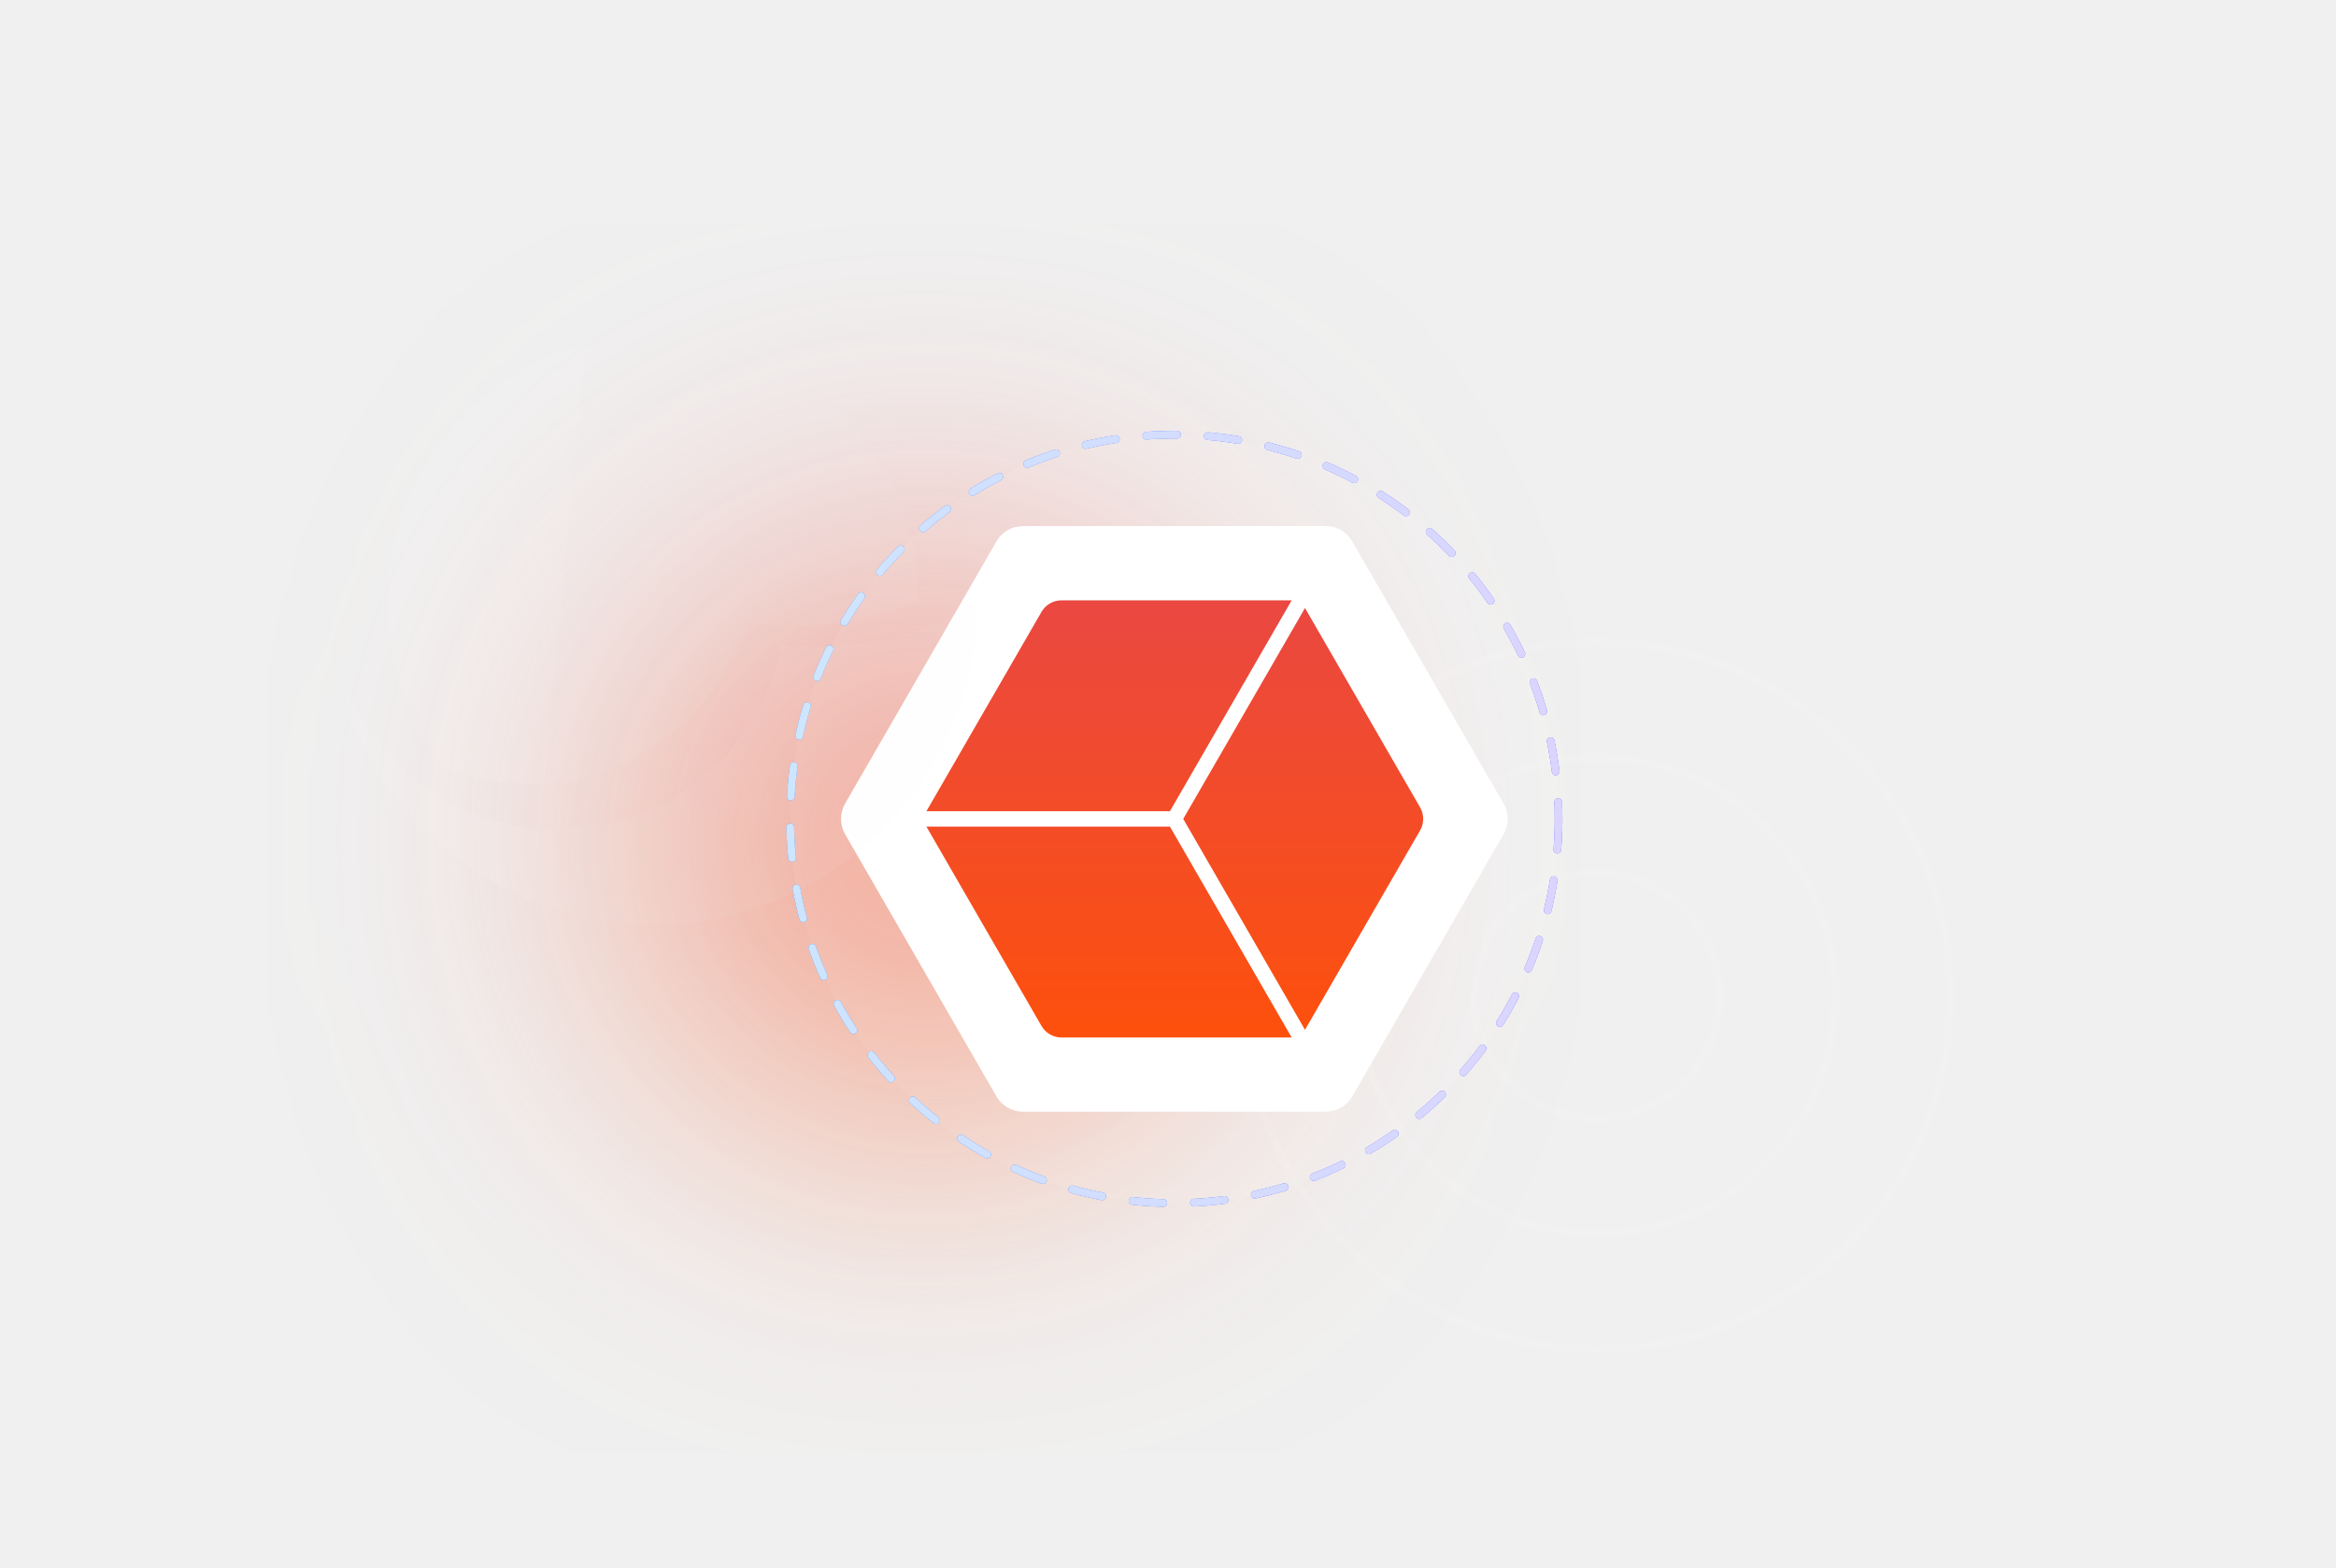
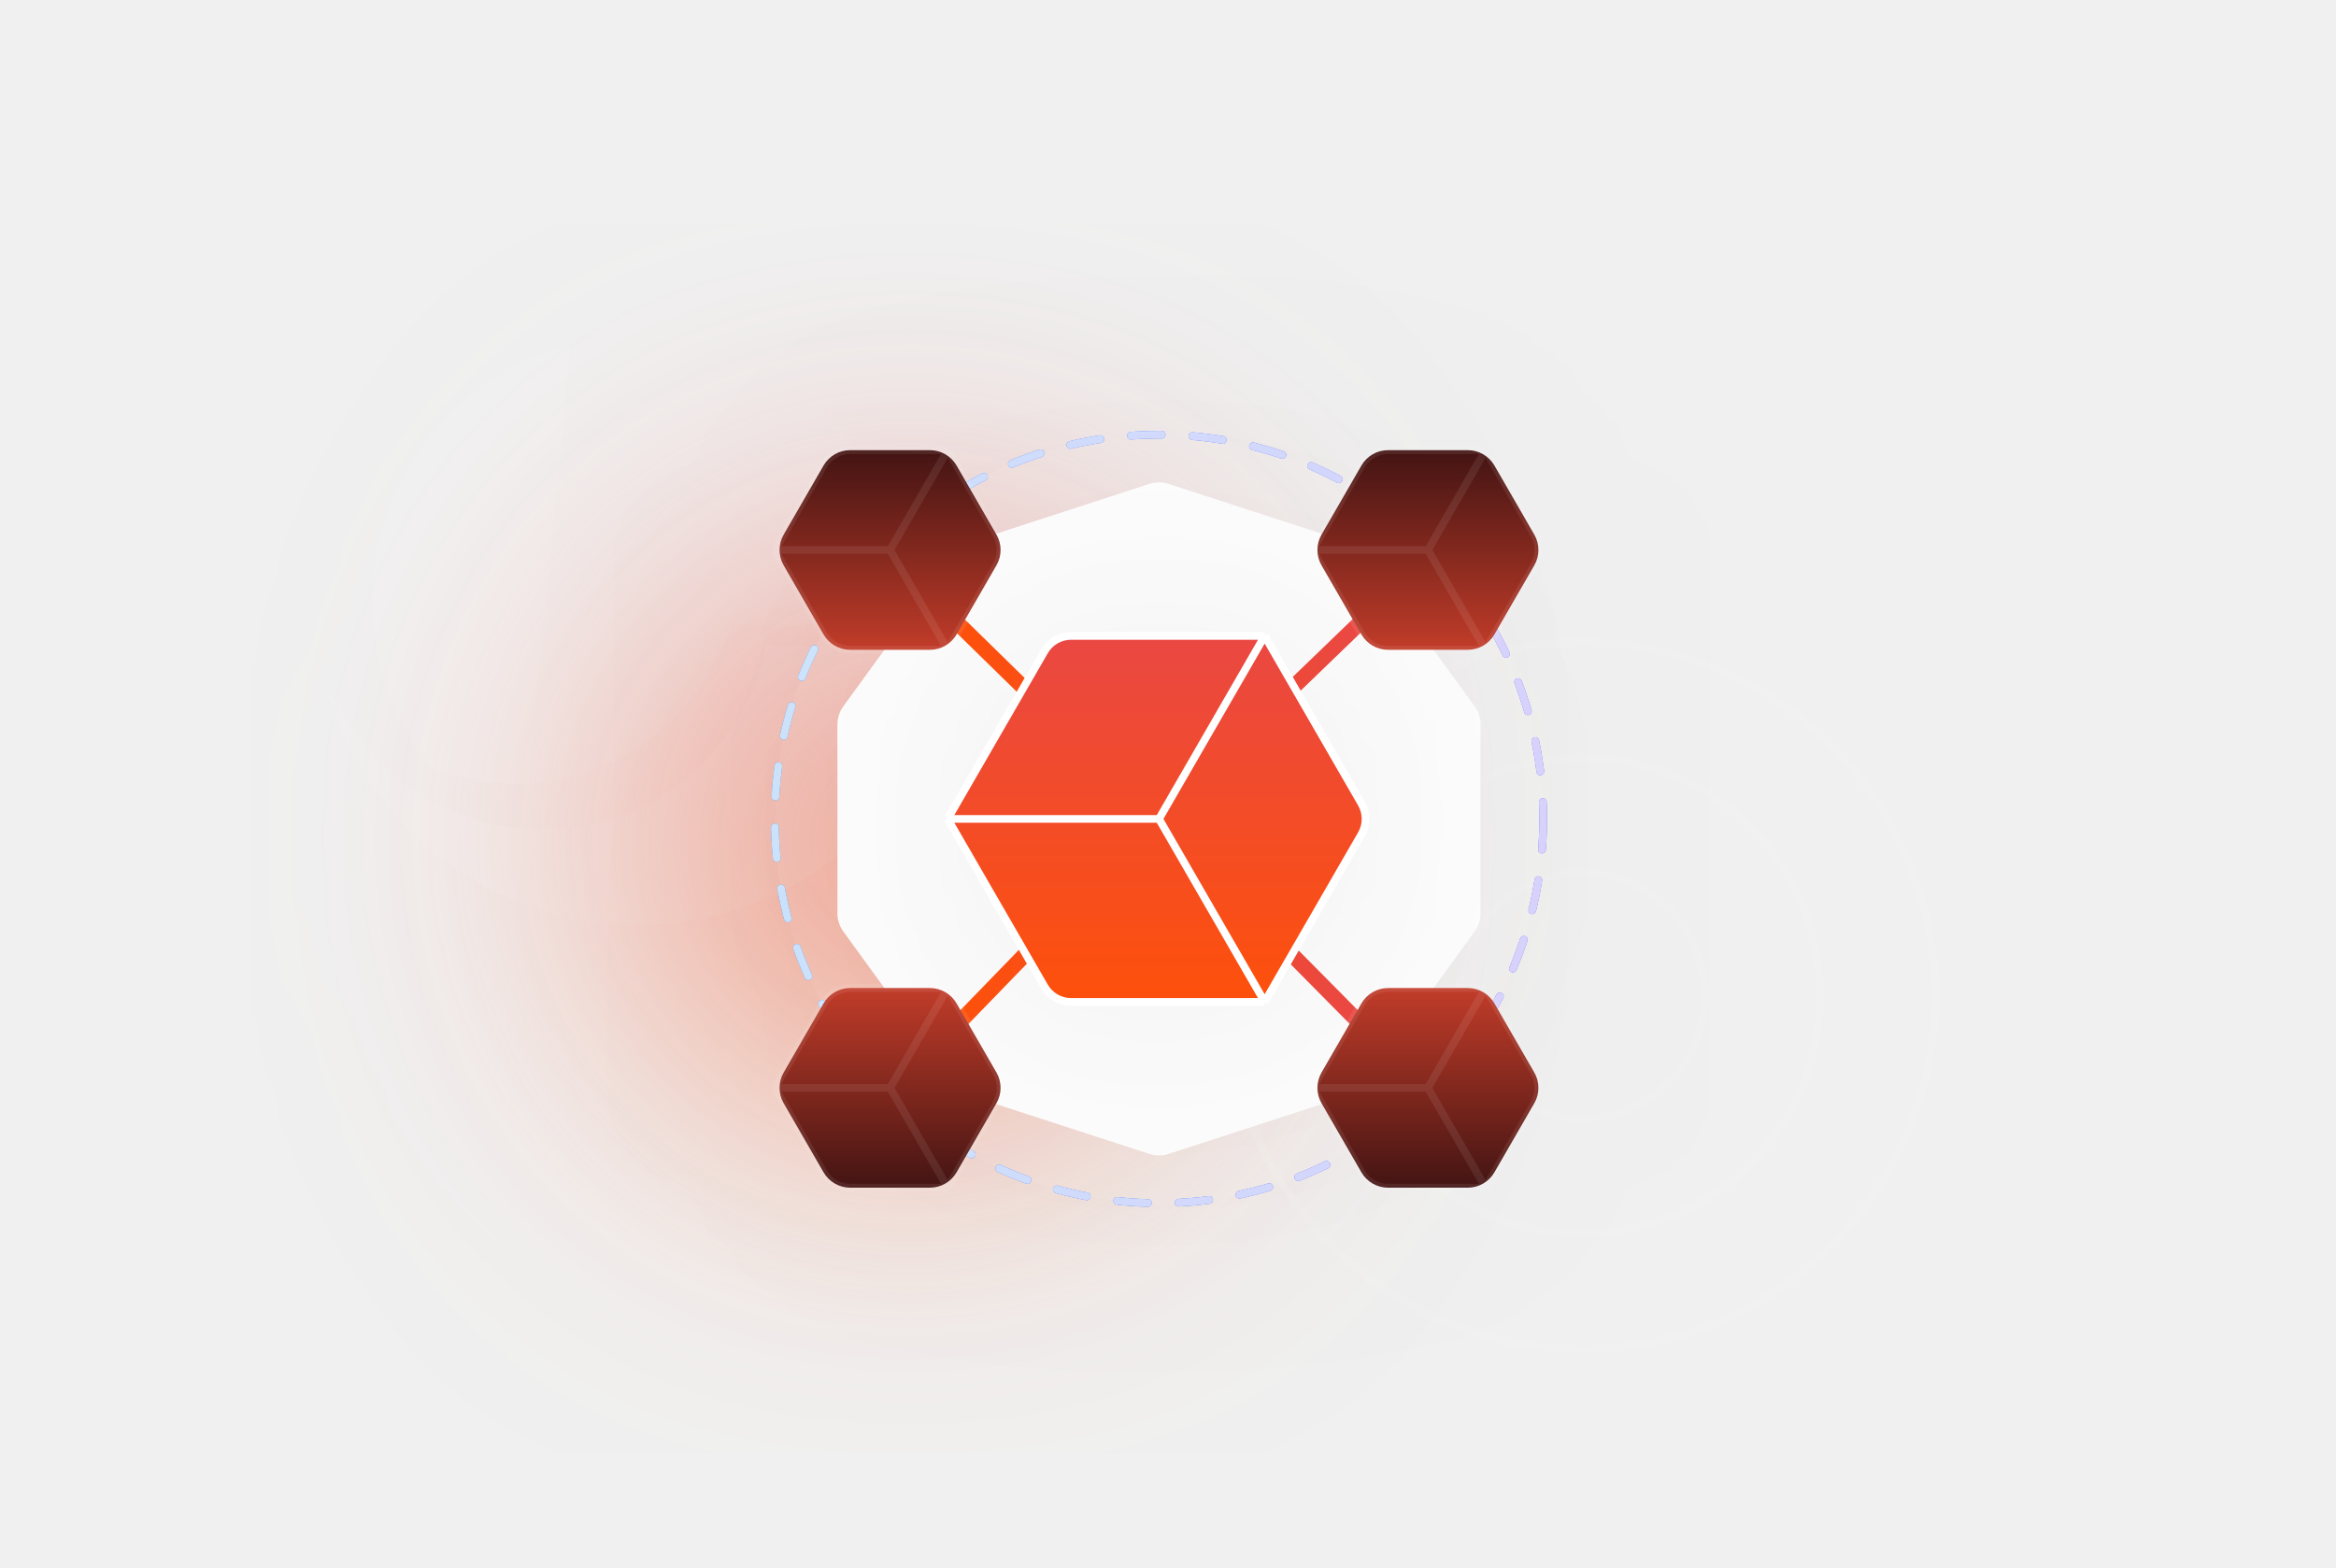
<svg xmlns="http://www.w3.org/2000/svg" width="304" height="204" viewBox="0 0 304 204" fill="none">
-   <g opacity="0.5" filter="url(#filter0_f_1_2)">
-     <path d="M78.828 109.066L99.578 73.126H141.078L161.828 109.066L141.078 145.006H99.578L78.828 109.066Z" fill="url(#paint0_linear_1_2)" />
+   <g opacity="0.5" filter="url(#filter0_f_18_104)">
+     <path d="M76.827 109.066L97.577 73.126H139.077L159.827 109.066L139.077 145.006H97.577L76.827 109.066Z" fill="url(#paint0_linear_18_104)" />
  </g>
-   <circle cx="207.828" cy="129.567" r="31" stroke="white" stroke-opacity="0.08" />
-   <circle cx="207.828" cy="129.566" r="16" stroke="white" stroke-opacity="0.08" />
-   <circle cx="207.828" cy="129.567" r="46" stroke="white" stroke-opacity="0.08" />
-   <circle cx="152.828" cy="106.566" r="50" fill="white" fill-opacity="0.06" />
-   <circle cx="152.828" cy="106.566" r="50" stroke="url(#paint1_linear_1_2)" stroke-linecap="round" stroke-dasharray="4 4" />
-   <circle cx="152.828" cy="106.566" r="50" stroke="white" stroke-opacity="0.8" stroke-linecap="round" stroke-dasharray="4 4" />
-   <path d="M109.982 108.566C109.268 107.329 109.268 105.804 109.982 104.566L129.673 70.461C130.387 69.224 131.708 68.461 133.137 68.461H172.518C173.947 68.461 175.268 69.224 175.982 70.461L195.673 104.566C196.387 105.804 196.387 107.329 195.673 108.566L175.982 142.672C175.268 143.909 173.947 144.672 172.518 144.672H133.137C131.708 144.672 130.387 143.909 129.673 142.672L109.982 108.566Z" fill="white" />
-   <path d="M119.982 108.566C119.268 107.329 119.268 105.804 119.982 104.566L134.673 79.121C135.387 77.884 136.708 77.121 138.137 77.121H167.518C168.947 77.121 170.268 77.884 170.982 79.121L185.673 104.566C186.387 105.804 186.387 107.329 185.673 108.566L170.982 134.011C170.268 135.249 168.947 136.011 167.518 136.011H138.137C136.708 136.011 135.387 135.249 134.673 134.011L119.982 108.566Z" fill="url(#paint2_linear_1_2)" />
-   <path d="M118.828 106.566L134.673 79.121C135.387 77.884 136.708 77.121 138.137 77.121H169.828M118.828 106.566L134.673 134.011C135.387 135.249 136.708 136.011 138.137 136.011H169.828M118.828 106.566H152.828M169.828 77.121L185.673 104.566C186.387 105.804 186.387 107.329 185.673 108.566L169.828 136.011M169.828 77.121L152.828 106.566M169.828 136.011L152.828 106.566" stroke="white" stroke-width="2" />
+   <circle cx="205.827" cy="129.567" r="31" stroke="white" stroke-opacity="0.08" />
+   <circle cx="205.827" cy="129.566" r="16" stroke="white" stroke-opacity="0.08" />
+   <circle cx="205.827" cy="129.567" r="46" stroke="white" stroke-opacity="0.08" />
+   <circle cx="150.827" cy="106.566" r="50" fill="white" fill-opacity="0.06" />
+   <circle cx="150.827" cy="106.566" r="50" stroke="url(#paint1_linear_18_104)" stroke-linecap="round" stroke-dasharray="4 4" />
+   <circle cx="150.827" cy="106.566" r="50" stroke="white" stroke-opacity="0.8" stroke-linecap="round" stroke-dasharray="4 4" />
  <g opacity="0.06">
-     <path d="M50.44 78.22C50.44 59.133 65.913 43.66 85 43.66C104.087 43.66 119.56 59.133 119.56 78.22V78.232C114.573 80.312 109.101 81.46 103.361 81.46C101.267 81.46 99.209 81.307 97.197 81.012C93.468 93.153 82.165 101.98 68.802 101.98C65.062 101.98 61.483 101.289 58.187 100.027C53.344 94.079 50.44 86.489 50.44 78.22Z" fill="url(#paint3_linear_1_2)" />
-     <path d="M106.06 84.161C113.732 84.161 120.924 82.11 127.119 78.526C126.955 101.648 108.161 120.341 85.001 120.341C65.968 120.341 49.883 107.717 44.664 90.385C45.025 90.596 45.39 90.799 45.761 90.995C50.537 101.005 60.751 107.921 72.581 107.921C87.027 107.921 99.064 97.607 101.73 83.941C103.154 84.086 104.598 84.161 106.06 84.161Z" fill="url(#paint4_linear_1_2)" />
+     <path d="M48.44 78.22C48.44 59.133 63.913 43.66 83 43.66C102.087 43.66 117.56 59.133 117.56 78.22V78.232C112.573 80.312 107.101 81.46 101.361 81.46C99.267 81.46 97.209 81.307 95.197 81.012C91.468 93.153 80.165 101.98 66.802 101.98C63.062 101.98 59.483 101.289 56.187 100.027C51.344 94.079 48.44 86.489 48.44 78.22Z" fill="url(#paint2_linear_18_104)" />
+     <path d="M104.06 84.161C111.732 84.161 118.924 82.11 125.119 78.526C124.955 101.648 106.161 120.341 83.001 120.341C63.968 120.341 47.883 107.717 42.664 90.385C43.025 90.596 43.39 90.799 43.761 90.995C48.537 101.005 58.751 107.921 70.581 107.921C85.027 107.921 97.064 97.607 99.73 83.941C101.154 84.086 102.598 84.161 104.06 84.161Z" fill="url(#paint3_linear_18_104)" />
  </g>
+   <path d="M149.591 62.968C150.394 62.707 151.26 62.707 152.063 62.968L175.454 70.568C176.257 70.829 176.957 71.338 177.454 72.021L191.91 91.918C192.406 92.602 192.674 93.425 192.674 94.269V118.863C192.674 119.708 192.406 120.531 191.91 121.215L177.454 141.112C176.957 141.795 176.257 142.304 175.454 142.565L152.063 150.165C151.26 150.426 150.394 150.426 149.591 150.165L126.201 142.565C125.397 142.304 124.697 141.795 124.201 141.112L109.745 121.215C109.248 120.531 108.981 119.708 108.981 118.863V94.269C108.981 93.425 109.248 92.602 109.745 91.918L124.201 72.021C124.697 71.338 125.397 70.829 126.201 70.568L149.591 62.968Z" fill="white" />
+   <g filter="url(#filter1_d_18_104)">
+     <path d="M121.739 78.266L150.582 106.497M150.582 106.497L180.492 77.655M150.582 106.497L121.129 136.865M150.582 106.497L180.339 136.56" stroke="url(#paint4_linear_18_104)" stroke-width="2" />
+   </g>
+   <path d="M124.485 108.566C123.77 107.329 123.77 105.804 124.485 104.566L135.925 84.752C136.639 83.514 137.96 82.752 139.389 82.752H162.269C163.698 82.752 165.018 83.514 165.733 84.752L177.173 104.566C177.887 105.804 177.887 107.329 177.173 108.566L165.733 128.381C165.018 129.619 163.698 130.381 162.269 130.381H139.389C137.96 130.381 136.639 129.619 135.925 128.381L124.485 108.566Z" fill="url(#paint5_linear_18_104)" />
+   <path d="M123.33 106.566L135.925 84.752C136.639 83.514 137.96 82.752 139.389 82.752H164.578M123.33 106.566L135.925 128.381C136.639 129.618 137.96 130.381 139.389 130.381H164.578M123.33 106.566H150.829M164.578 82.752L177.173 104.566C177.887 105.804 177.887 107.329 177.173 108.566L164.578 130.381M164.578 82.752L150.829 106.566M164.578 130.381L150.829 106.566" stroke="white" />
+   <path d="M171.981 73.569C171.267 72.332 171.267 70.807 171.981 69.569L177.171 60.58C177.886 59.342 179.206 58.58 180.635 58.58H191.015C192.444 58.58 193.765 59.342 194.479 60.58L199.669 69.569C200.384 70.807 200.384 72.332 199.669 73.569L194.479 82.558C193.765 83.796 192.444 84.558 191.015 84.558H180.635C179.206 84.558 177.886 83.796 177.171 82.558L171.981 73.569Z" fill="url(#paint6_linear_18_104)" />
+   <path d="M170.827 71.569L177.171 60.58C177.886 59.342 179.206 58.58 180.635 58.58H193.325M170.827 71.569L177.171 82.558C177.886 83.796 179.206 84.558 180.635 84.558H193.325M170.827 71.569H185.825M193.325 58.58L199.669 69.569C200.384 70.807 200.384 72.331 199.669 73.569L193.325 84.558M193.325 58.58L185.825 71.569M193.325 84.558L185.825 71.569" stroke="white" stroke-opacity="0.08" />
+   <path d="M171.981 143.564C171.267 142.326 171.267 140.801 171.981 139.564L177.171 130.575C177.886 129.337 179.206 128.575 180.635 128.575H191.015C192.444 128.575 193.765 129.337 194.479 130.575L199.669 139.564C200.384 140.801 200.384 142.326 199.669 143.564L194.479 152.553C193.765 153.791 192.444 154.553 191.015 154.553H180.635C179.206 154.553 177.886 153.791 177.171 152.553L171.981 143.564Z" fill="url(#paint7_linear_18_104)" />
+   <path d="M170.827 141.564L177.171 130.574C177.886 129.337 179.206 128.574 180.635 128.574H193.325M170.827 141.564L177.171 152.553C177.886 153.79 179.206 154.553 180.635 154.553H193.325M170.827 141.564H185.825M193.325 128.574L199.669 139.564C200.384 140.801 200.384 142.326 199.669 143.564L193.325 154.553M193.325 128.574L185.825 141.564M193.325 154.553L185.825 141.564" stroke="white" stroke-opacity="0.08" />
+   <path d="M101.987 73.569C101.272 72.332 101.272 70.807 101.987 69.569L107.177 60.58C107.891 59.342 109.212 58.58 110.641 58.58H121.021C122.45 58.58 123.77 59.342 124.485 60.58L129.675 69.569C130.389 70.807 130.389 72.332 129.675 73.569L124.485 82.558C123.77 83.796 122.45 84.558 121.021 84.558H110.641C109.212 84.558 107.891 83.796 107.177 82.558L101.987 73.569Z" fill="url(#paint8_linear_18_104)" />
+   <path d="M100.832 71.569L107.177 60.58C107.891 59.342 109.212 58.58 110.641 58.58H123.33M100.832 71.569L107.177 82.558C107.891 83.796 109.212 84.558 110.641 84.558H123.33M100.832 71.569H115.831M123.33 58.58L129.675 69.569C130.389 70.807 130.389 72.331 129.675 73.569L123.33 84.558M123.33 58.58L115.831 71.569M123.33 84.558L115.831 71.569" stroke="white" stroke-opacity="0.08" />
+   <path d="M101.987 143.564C101.273 142.326 101.273 140.801 101.987 139.564L107.177 130.575C107.892 129.337 109.212 128.575 110.641 128.575H121.021C122.45 128.575 123.771 129.337 124.485 130.575L129.675 139.564C130.39 140.801 130.39 142.326 129.675 143.564L124.485 152.553C123.771 153.791 122.45 154.553 121.021 154.553H110.641C109.212 154.553 107.892 153.791 107.177 152.553L101.987 143.564Z" fill="url(#paint9_linear_18_104)" />
+   <path d="M100.833 141.564L107.177 130.574C107.892 129.337 109.212 128.574 110.641 128.574H123.331M100.833 141.564L107.177 152.553C107.892 153.79 109.212 154.553 110.641 154.553H123.331M100.833 141.564H115.831M123.331 128.574L129.675 139.564C130.39 140.801 130.39 142.326 129.675 143.564L123.331 154.553M123.331 128.574L115.831 141.564M123.331 154.553L115.831 141.564" stroke="white" stroke-opacity="0.08" />
  <defs>
-     <filter id="filter0_f_1_2" x="34.828" y="29.126" width="171" height="159.88" filterUnits="userSpaceOnUse" color-interpolation-filters="sRGB">
+     <filter id="filter0_f_18_104" x="32.827" y="29.126" width="171" height="159.88" filterUnits="userSpaceOnUse" color-interpolation-filters="sRGB">
      <feFlood flood-opacity="0" result="BackgroundImageFix" />
      <feBlend mode="normal" in="SourceGraphic" in2="BackgroundImageFix" result="shape" />
-       <feGaussianBlur stdDeviation="22" result="effect1_foregroundBlur_1_2" />
+       <feGaussianBlur stdDeviation="22" result="effect1_foregroundBlur_18_104" />
    </filter>
-     <linearGradient id="paint0_linear_1_2" x1="121.449" y1="67.566" x2="121.449" y2="150.566" gradientUnits="userSpaceOnUse">
+     <filter id="filter1_d_18_104" x="72.412" y="28.935" width="156.775" height="156.626" filterUnits="userSpaceOnUse" color-interpolation-filters="sRGB">
+       <feFlood flood-opacity="0" result="BackgroundImageFix" />
+       <feColorMatrix in="SourceAlpha" type="matrix" values="0 0 0 0 0 0 0 0 0 0 0 0 0 0 0 0 0 0 127 0" result="hardAlpha" />
+       <feOffset />
+       <feGaussianBlur stdDeviation="24" />
+       <feColorMatrix type="matrix" values="0 0 0 0 0 0 0 0 0 0 0 0 0 0 0 0 0 0 0.64 0" />
+       <feBlend mode="normal" in2="BackgroundImageFix" result="effect1_dropShadow_18_104" />
+       <feBlend mode="normal" in="SourceGraphic" in2="effect1_dropShadow_18_104" result="shape" />
+     </filter>
+     <linearGradient id="paint0_linear_18_104" x1="119.449" y1="67.566" x2="119.449" y2="150.566" gradientUnits="userSpaceOnUse">
      <stop stop-color="#E84747" />
      <stop offset="1" stop-color="#FF5107" />
    </linearGradient>
-     <linearGradient id="paint1_linear_1_2" x1="202.828" y1="106.566" x2="102.828" y2="106.566" gradientUnits="userSpaceOnUse">
+     <linearGradient id="paint1_linear_18_104" x1="200.827" y1="106.566" x2="100.827" y2="106.566" gradientUnits="userSpaceOnUse">
      <stop stop-color="#482BFF" />
      <stop offset="1" stop-color="#007AFF" />
    </linearGradient>
-     <linearGradient id="paint2_linear_1_2" x1="153.747" y1="72.566" x2="153.747" y2="140.566" gradientUnits="userSpaceOnUse">
+     <linearGradient id="paint2_linear_18_104" x1="42.664" y1="82.201" x2="130.809" y2="90.65" gradientUnits="userSpaceOnUse">
+       <stop stop-color="white" />
+       <stop offset="1" stop-color="#E4E4E4" />
+     </linearGradient>
+     <linearGradient id="paint3_linear_18_104" x1="42.664" y1="82.201" x2="130.809" y2="90.65" gradientUnits="userSpaceOnUse">
+       <stop stop-color="white" />
+       <stop offset="1" stop-color="#E4E4E4" />
+     </linearGradient>
+     <linearGradient id="paint4_linear_18_104" x1="180.492" y1="108.06" x2="121.129" y2="108.06" gradientUnits="userSpaceOnUse">
      <stop stop-color="#E84747" />
      <stop offset="1" stop-color="#FF5107" />
    </linearGradient>
-     <linearGradient id="paint3_linear_1_2" x1="44.664" y1="82.201" x2="132.809" y2="90.65" gradientUnits="userSpaceOnUse">
-       <stop stop-color="white" />
-       <stop offset="1" stop-color="#E4E4E4" />
+     <linearGradient id="paint5_linear_18_104" x1="151.572" y1="79.068" x2="151.572" y2="134.065" gradientUnits="userSpaceOnUse">
+       <stop stop-color="#E84747" />
+       <stop offset="1" stop-color="#FF5107" />
    </linearGradient>
-     <linearGradient id="paint4_linear_1_2" x1="44.664" y1="82.201" x2="132.809" y2="90.65" gradientUnits="userSpaceOnUse">
-       <stop stop-color="white" />
-       <stop offset="1" stop-color="#E4E4E4" />
+     <linearGradient id="paint6_linear_18_104" x1="186.231" y1="56.57" x2="186.231" y2="86.568" gradientUnits="userSpaceOnUse">
+       <stop stop-color="#391111" />
+       <stop offset="1" stop-color="#CB3F2B" />
+     </linearGradient>
+     <linearGradient id="paint7_linear_18_104" x1="186.231" y1="126.565" x2="186.231" y2="156.562" gradientUnits="userSpaceOnUse">
+       <stop stop-color="#CB3F2B" />
+       <stop offset="1" stop-color="#391111" />
+     </linearGradient>
+     <linearGradient id="paint8_linear_18_104" x1="116.236" y1="56.57" x2="116.236" y2="86.568" gradientUnits="userSpaceOnUse">
+       <stop stop-color="#391111" />
+       <stop offset="1" stop-color="#CB3F2B" />
+     </linearGradient>
+     <linearGradient id="paint9_linear_18_104" x1="116.237" y1="126.565" x2="116.237" y2="156.562" gradientUnits="userSpaceOnUse">
+       <stop stop-color="#CB3F2B" />
+       <stop offset="1" stop-color="#391111" />
    </linearGradient>
  </defs>
</svg>
